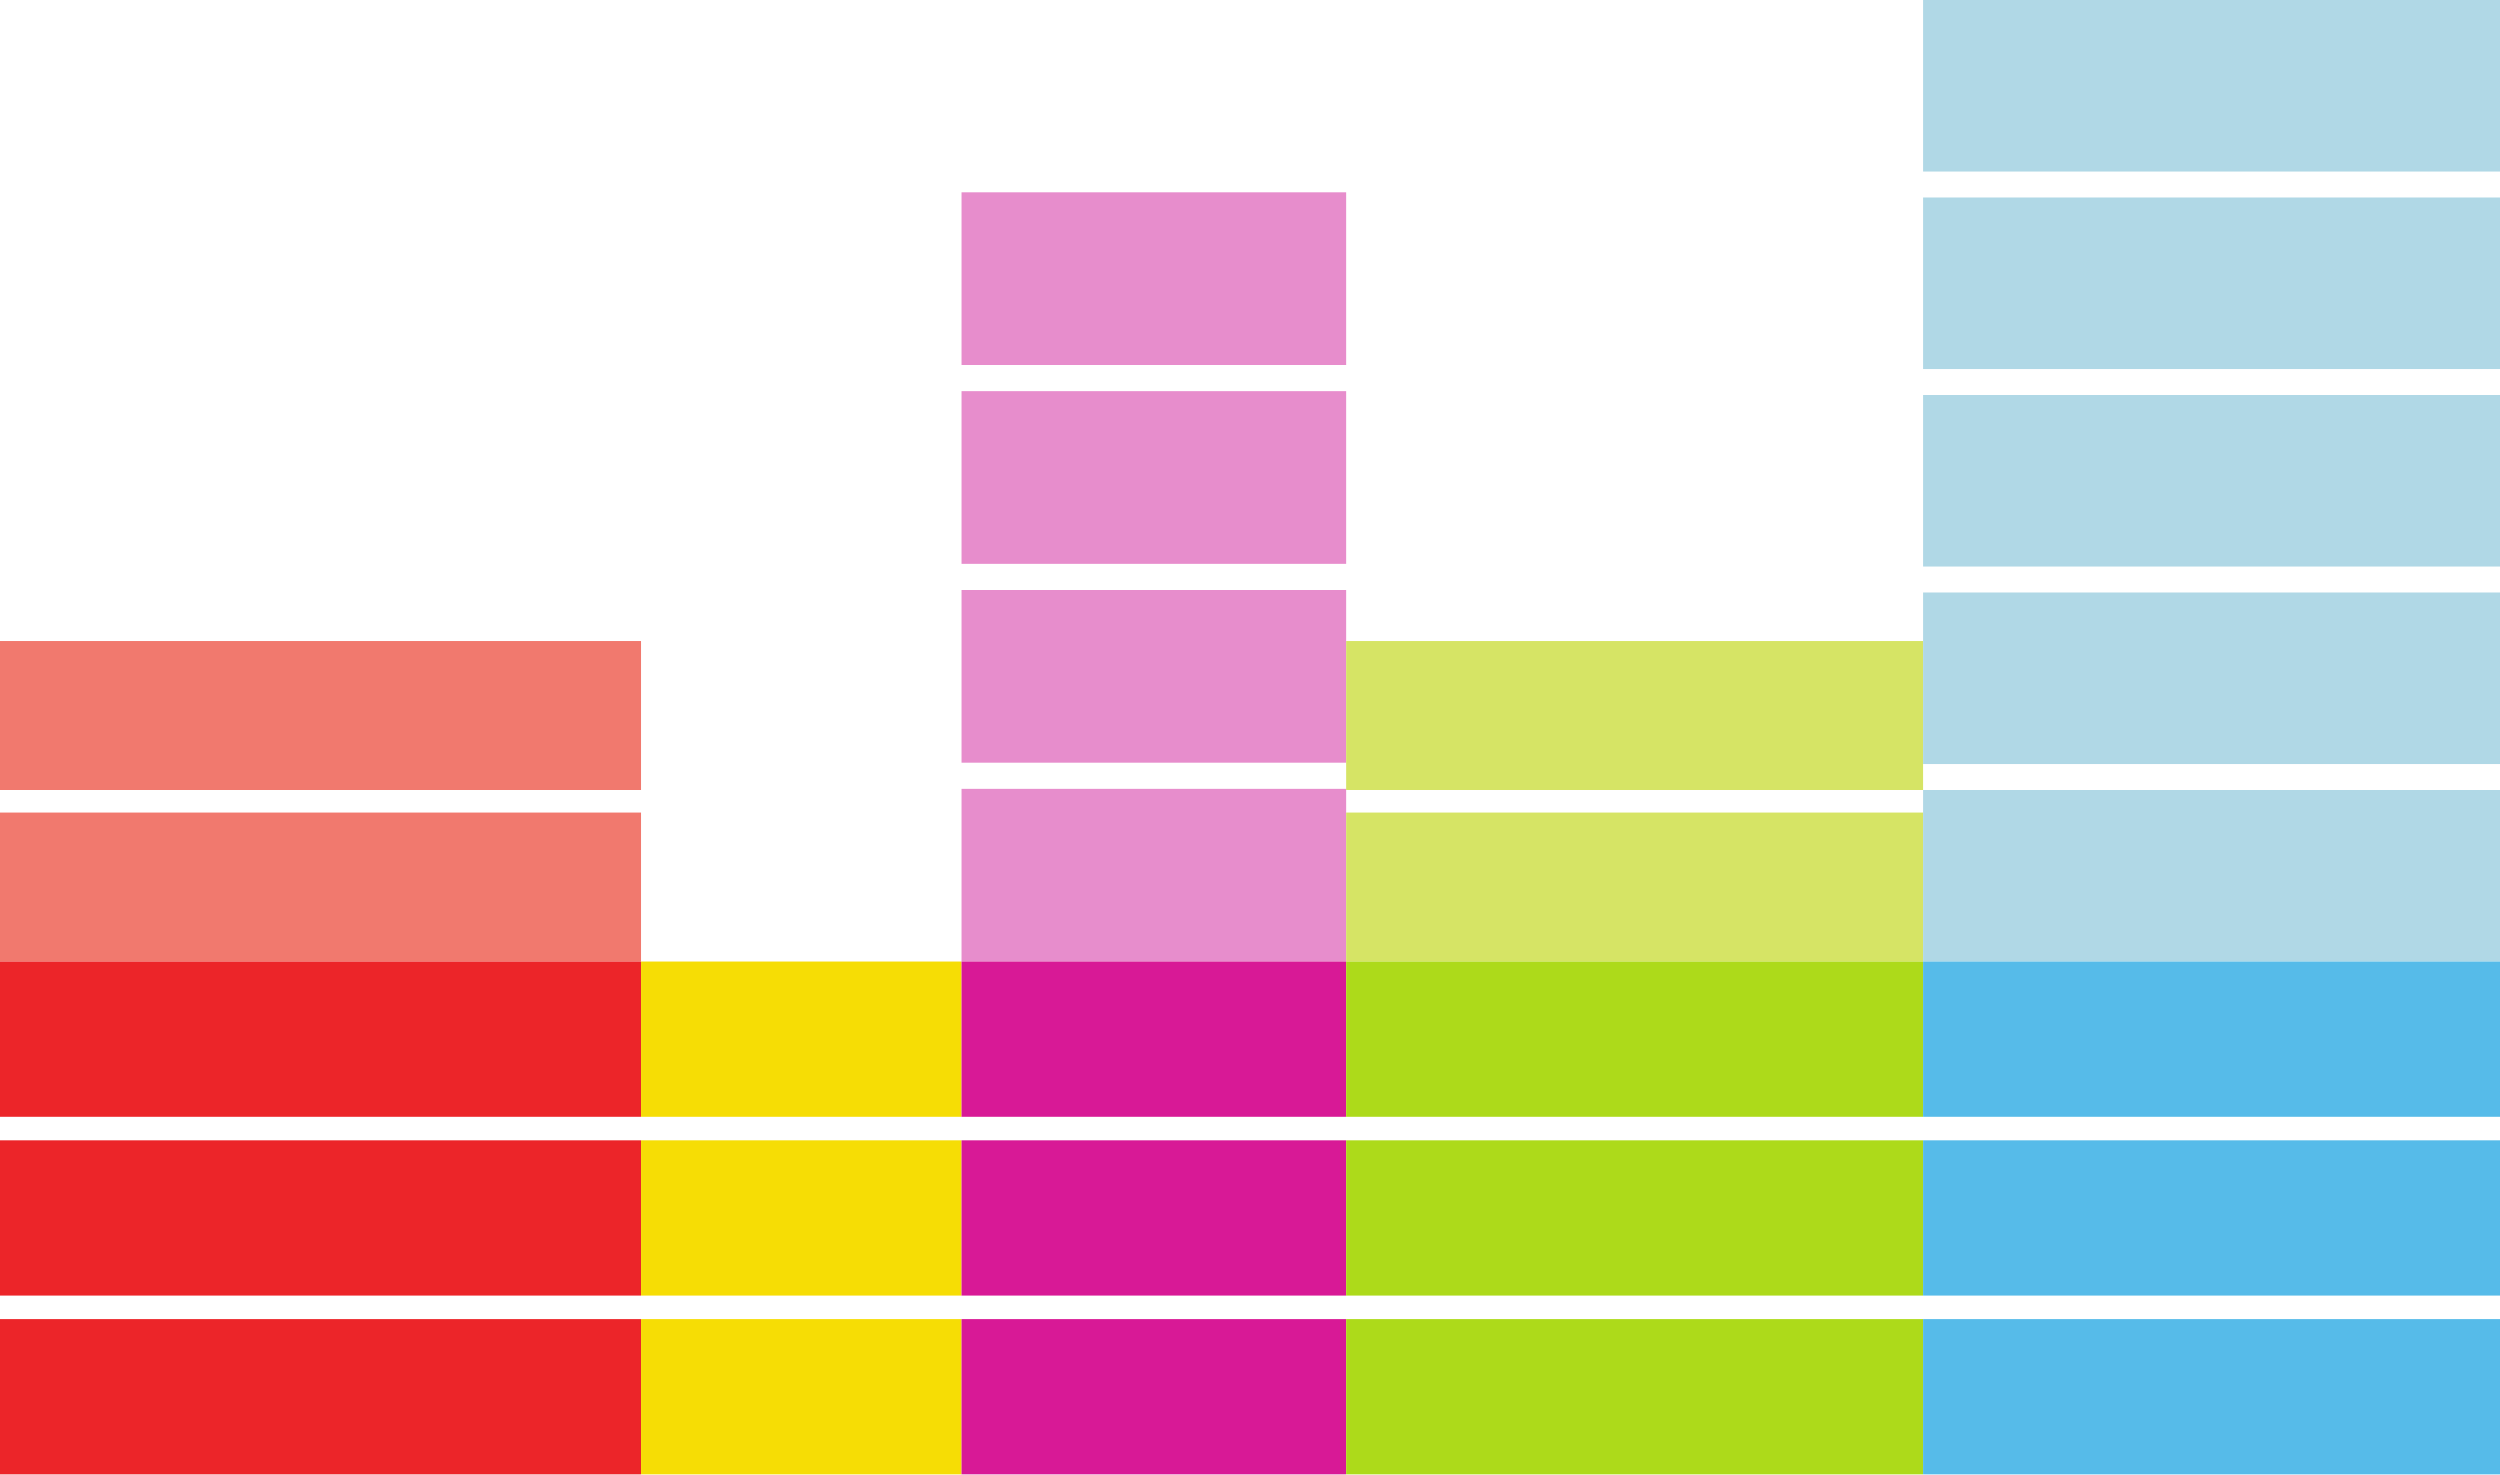
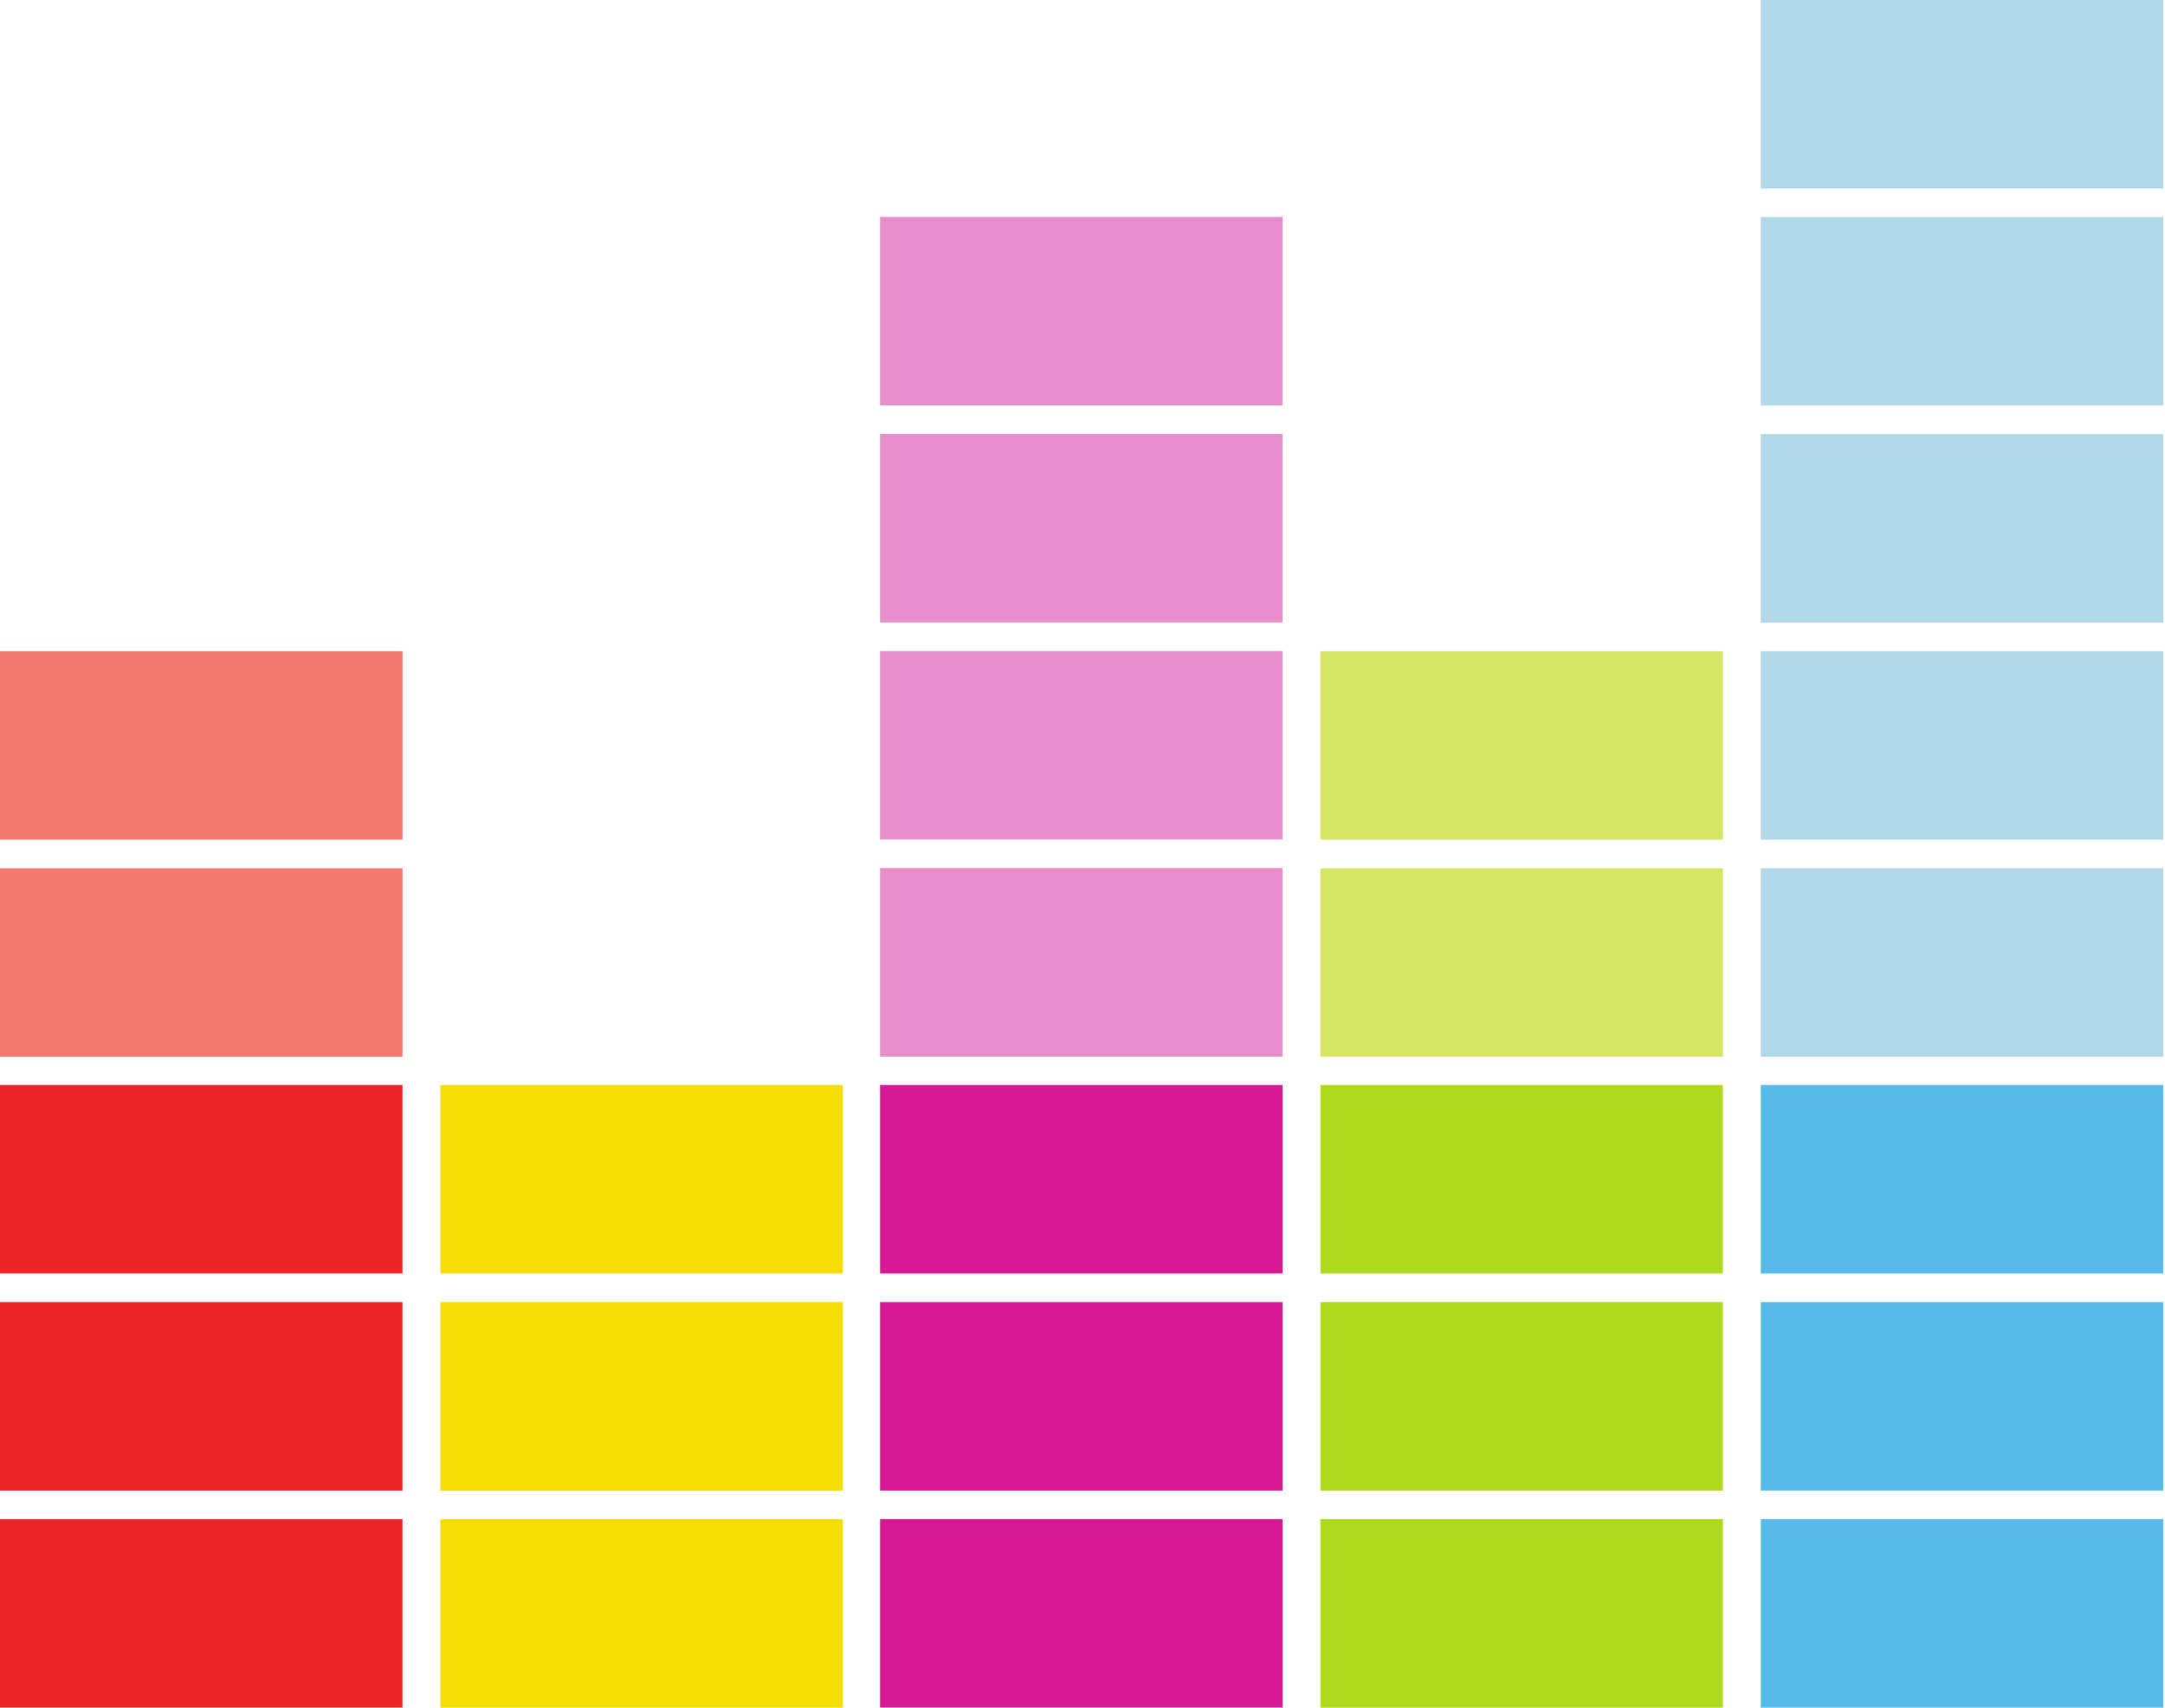
- <svg xmlns="http://www.w3.org/2000/svg" width="39" height="23" viewBox="0 0 39 23" fill="none">
-   <path d="M10 15H0V12.676H10V15ZM10 12.324H0V10H10V12.324Z" fill="#F1796E" />
-   <path d="M10 23H0V20.578H10V23ZM10 20.211H0V17.789H10V20.211ZM10 17.422H0V15H10V17.422Z" fill="#EC2529" />
-   <path d="M15 23H10V20.578H15V23ZM15 20.211H10V17.789H15V20.211ZM15 17.422H10V15H15V17.422Z" fill="#F6DD05" />
-   <path d="M21 15H15V12.306H21V15ZM21 11.898H15V9.204H21V11.898ZM21 8.796H15V6.102H21V8.796ZM21 5.694H15V3H21V5.694Z" fill="#E78DCC" />
-   <path d="M21 23H15V20.578H21V23ZM21 20.211H15V17.789H21V20.211ZM21 17.422H15V15H21V17.422Z" fill="#D81996" />
-   <path d="M30 15H21V12.676H30V15ZM30 12.324H21V10H30V12.324Z" fill="#D6E465" />
-   <path d="M30 23H21V20.578H30V23ZM30 20.211H21V17.789H30V20.211ZM30 17.422H21V15H30V17.422Z" fill="#ADDA1A" />
-   <path d="M39 15H30V12.324H39V15ZM39 11.919H30V9.243H39V11.919ZM39 8.838H30V6.162H39V8.838ZM39 5.757H30V3.081H39V5.757ZM39 2.676H30V0H39V2.676Z" fill="#B0D8E6" />
-   <path d="M39 23H30V20.578H39V23ZM39 20.211H30V17.789H39V20.211ZM39 17.422H30V15H39V17.422Z" fill="#56BBE9" />
+ <svg xmlns="http://www.w3.org/2000/svg" width="705" height="556" viewBox="0 0 705 556" fill="none">
+   <path d="M131.062 344.068H0V282.697H131.062V344.068ZM131.062 273.399H0V212.027H131.062V273.399Z" fill="#F1796E" />
+   <path d="M131.062 555.982H0V494.61H131.062V555.982ZM131.062 485.312H0V423.941H131.062V485.312ZM131.062 414.643H0V353.271H131.062V414.643Z" fill="#EC2529" />
+   <path d="M274.457 555.982H143.395V494.61H274.457V555.982ZM274.457 485.312H143.395V423.941H274.457V485.312ZM274.457 414.643H143.395V353.271H274.457V414.643Z" fill="#F6DD05" />
+   <path d="M417.641 344.009H286.578V282.637H417.641V344.009ZM417.641 273.339H286.578V211.968H417.641V273.339ZM417.641 202.67H286.578V141.298H417.641V202.67ZM417.641 132H286.578V70.629H417.641V132Z" fill="#E78DCC" />
+   <path d="M417.641 555.982H286.578V494.61H417.641V555.982ZM417.641 485.312H286.578V423.941H417.641V485.312ZM417.641 414.643H286.578V353.271H417.641V414.643Z" fill="#D81996" />
+   <path d="M561.039 344.068H429.977V282.697H561.039V344.068ZM561.039 273.399H429.977V212.027H561.039V273.399Z" fill="#D6E465" />
+   <path d="M561.039 555.982H429.977V494.61H561.039V555.982ZM561.039 485.312H429.977V423.941H561.039V485.312ZM561.039 414.643H429.977V353.271H561.039V414.643Z" fill="#ADDA1A" />
+   <path d="M704.433 344.049H573.371V282.678H704.433V344.049ZM704.433 273.38H573.371V212.008H704.433V273.38ZM704.433 202.71H573.371V141.339H704.433V202.71ZM704.433 132.041H573.371V70.669H704.433V132.041ZM704.433 61.372H573.371V0H704.433V61.372Z" fill="#B0D8E6" />
+   <path d="M704.433 555.982H573.371V494.61H704.433V555.982ZM704.433 485.312H573.371V423.941H704.433V485.312ZM704.433 414.643H573.371V353.271H704.433V414.643Z" fill="#56BBE9" />
</svg>
